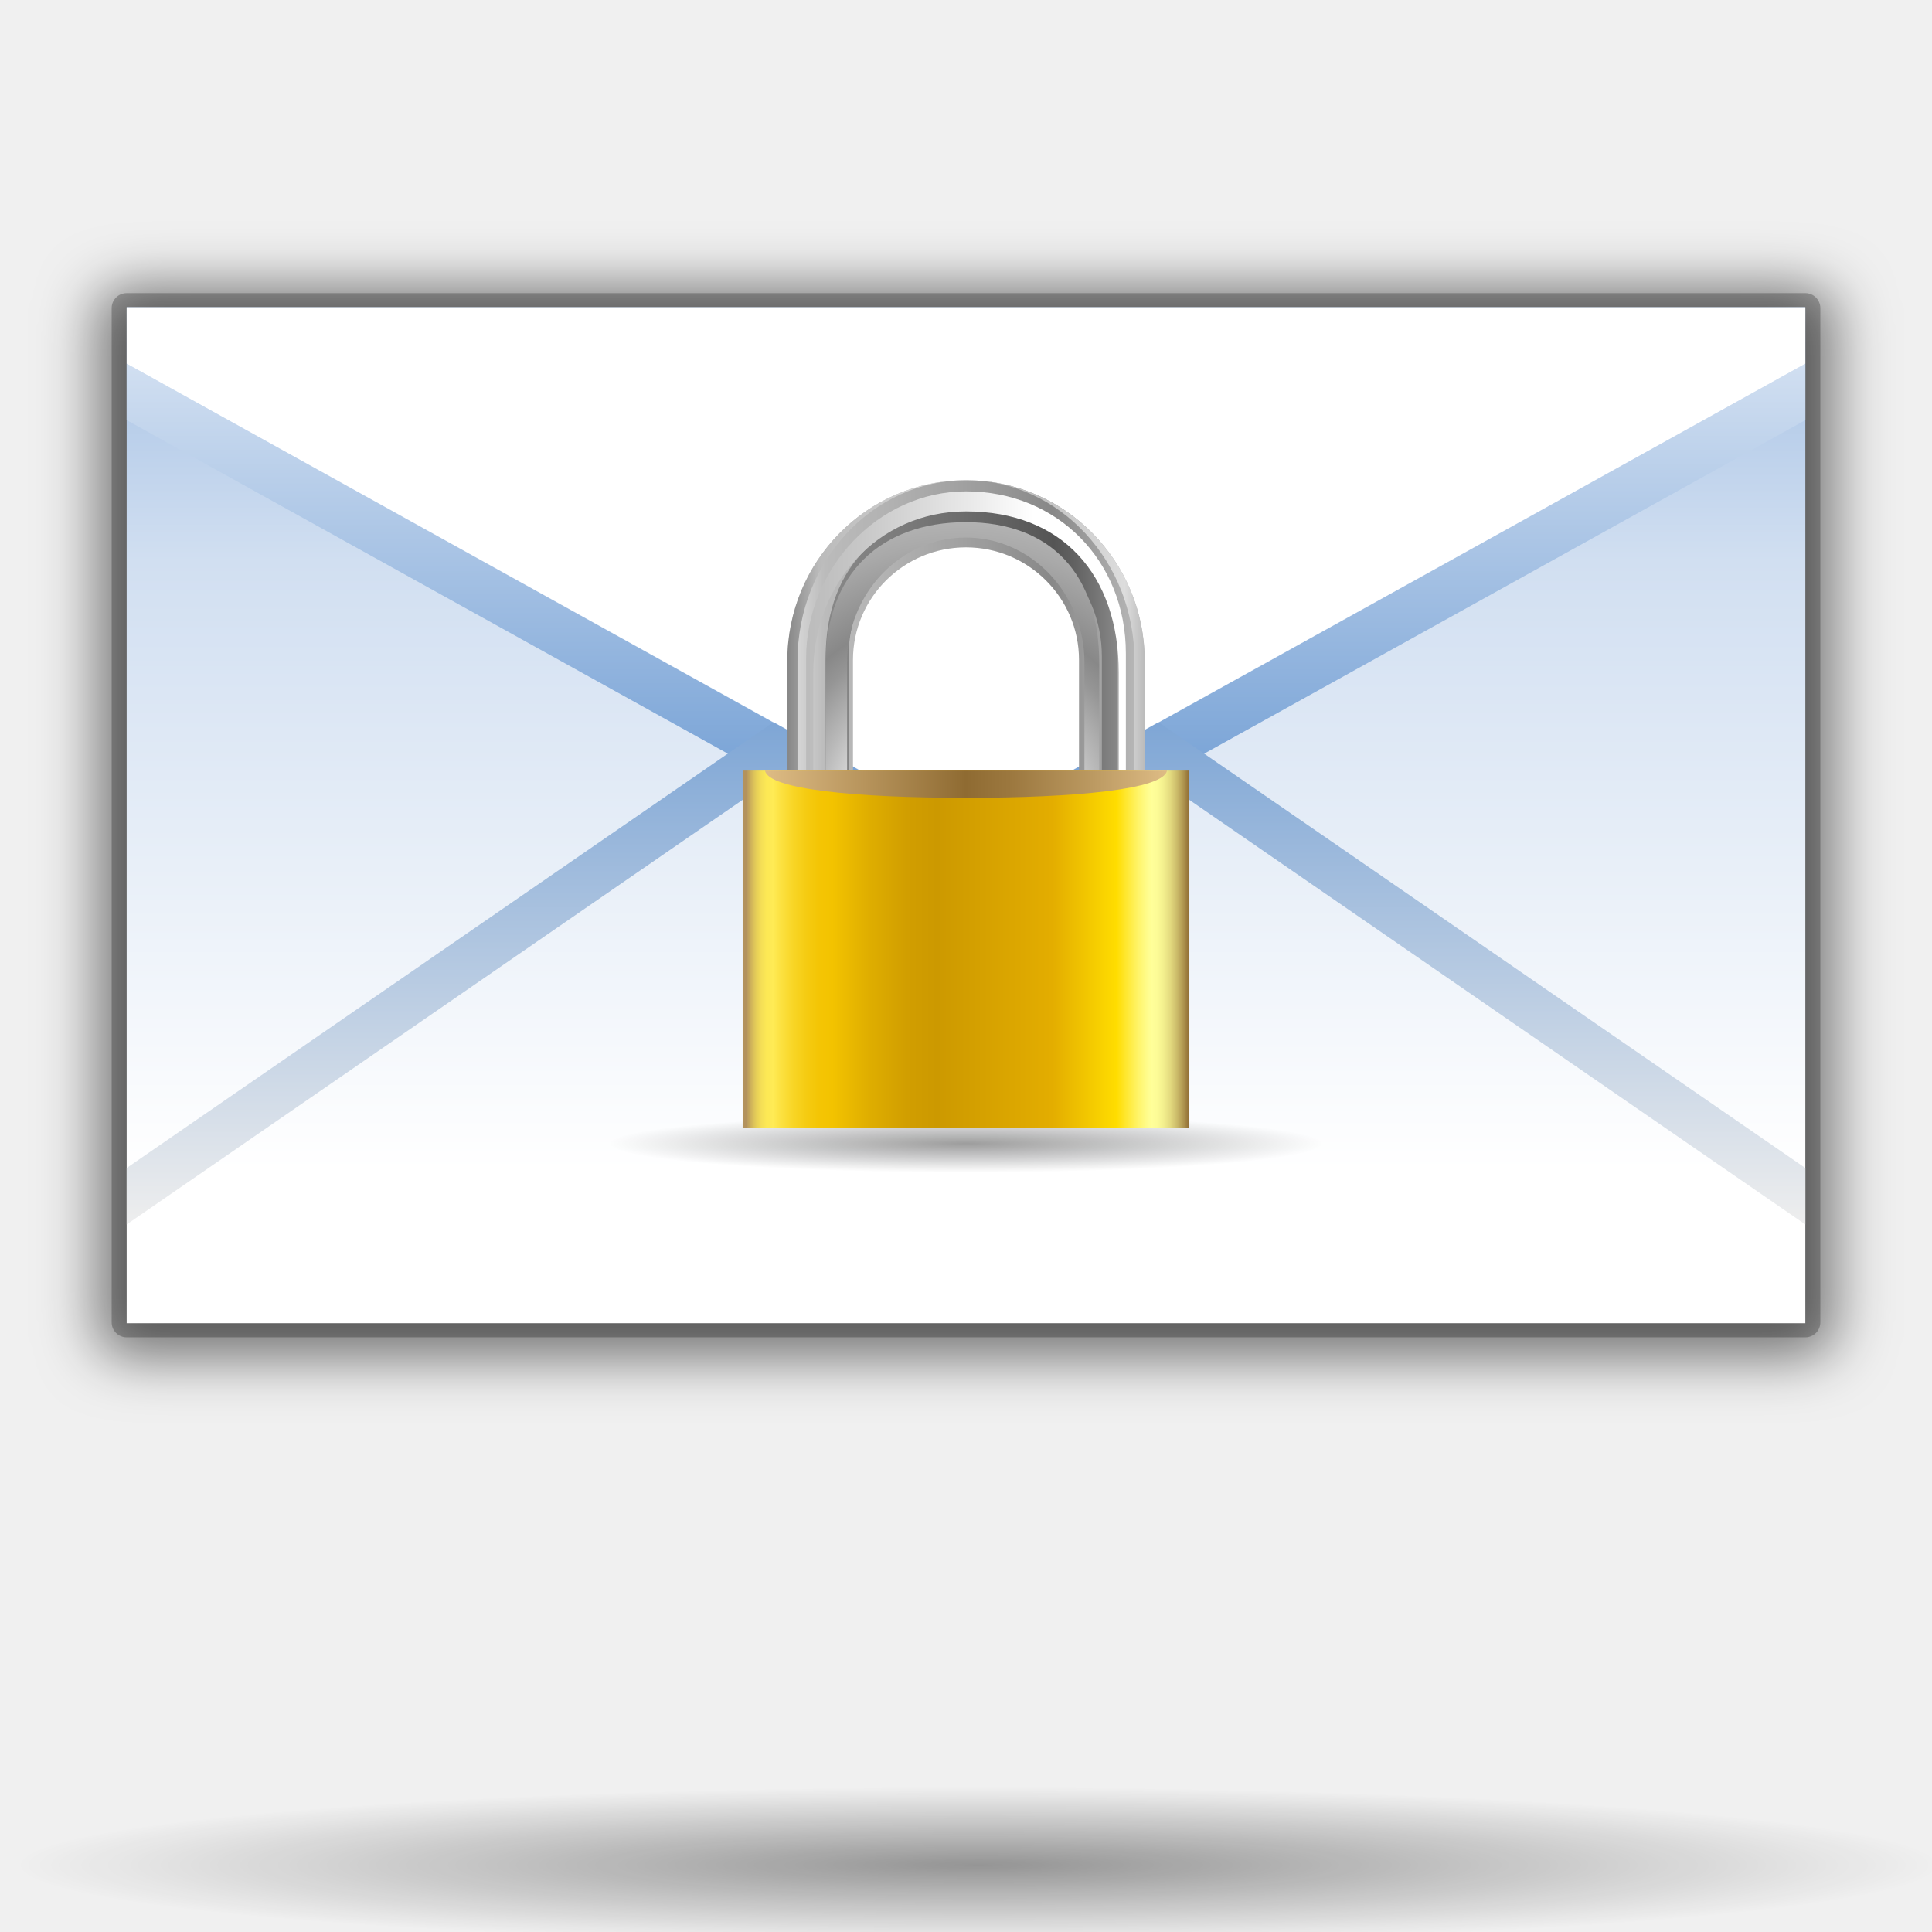
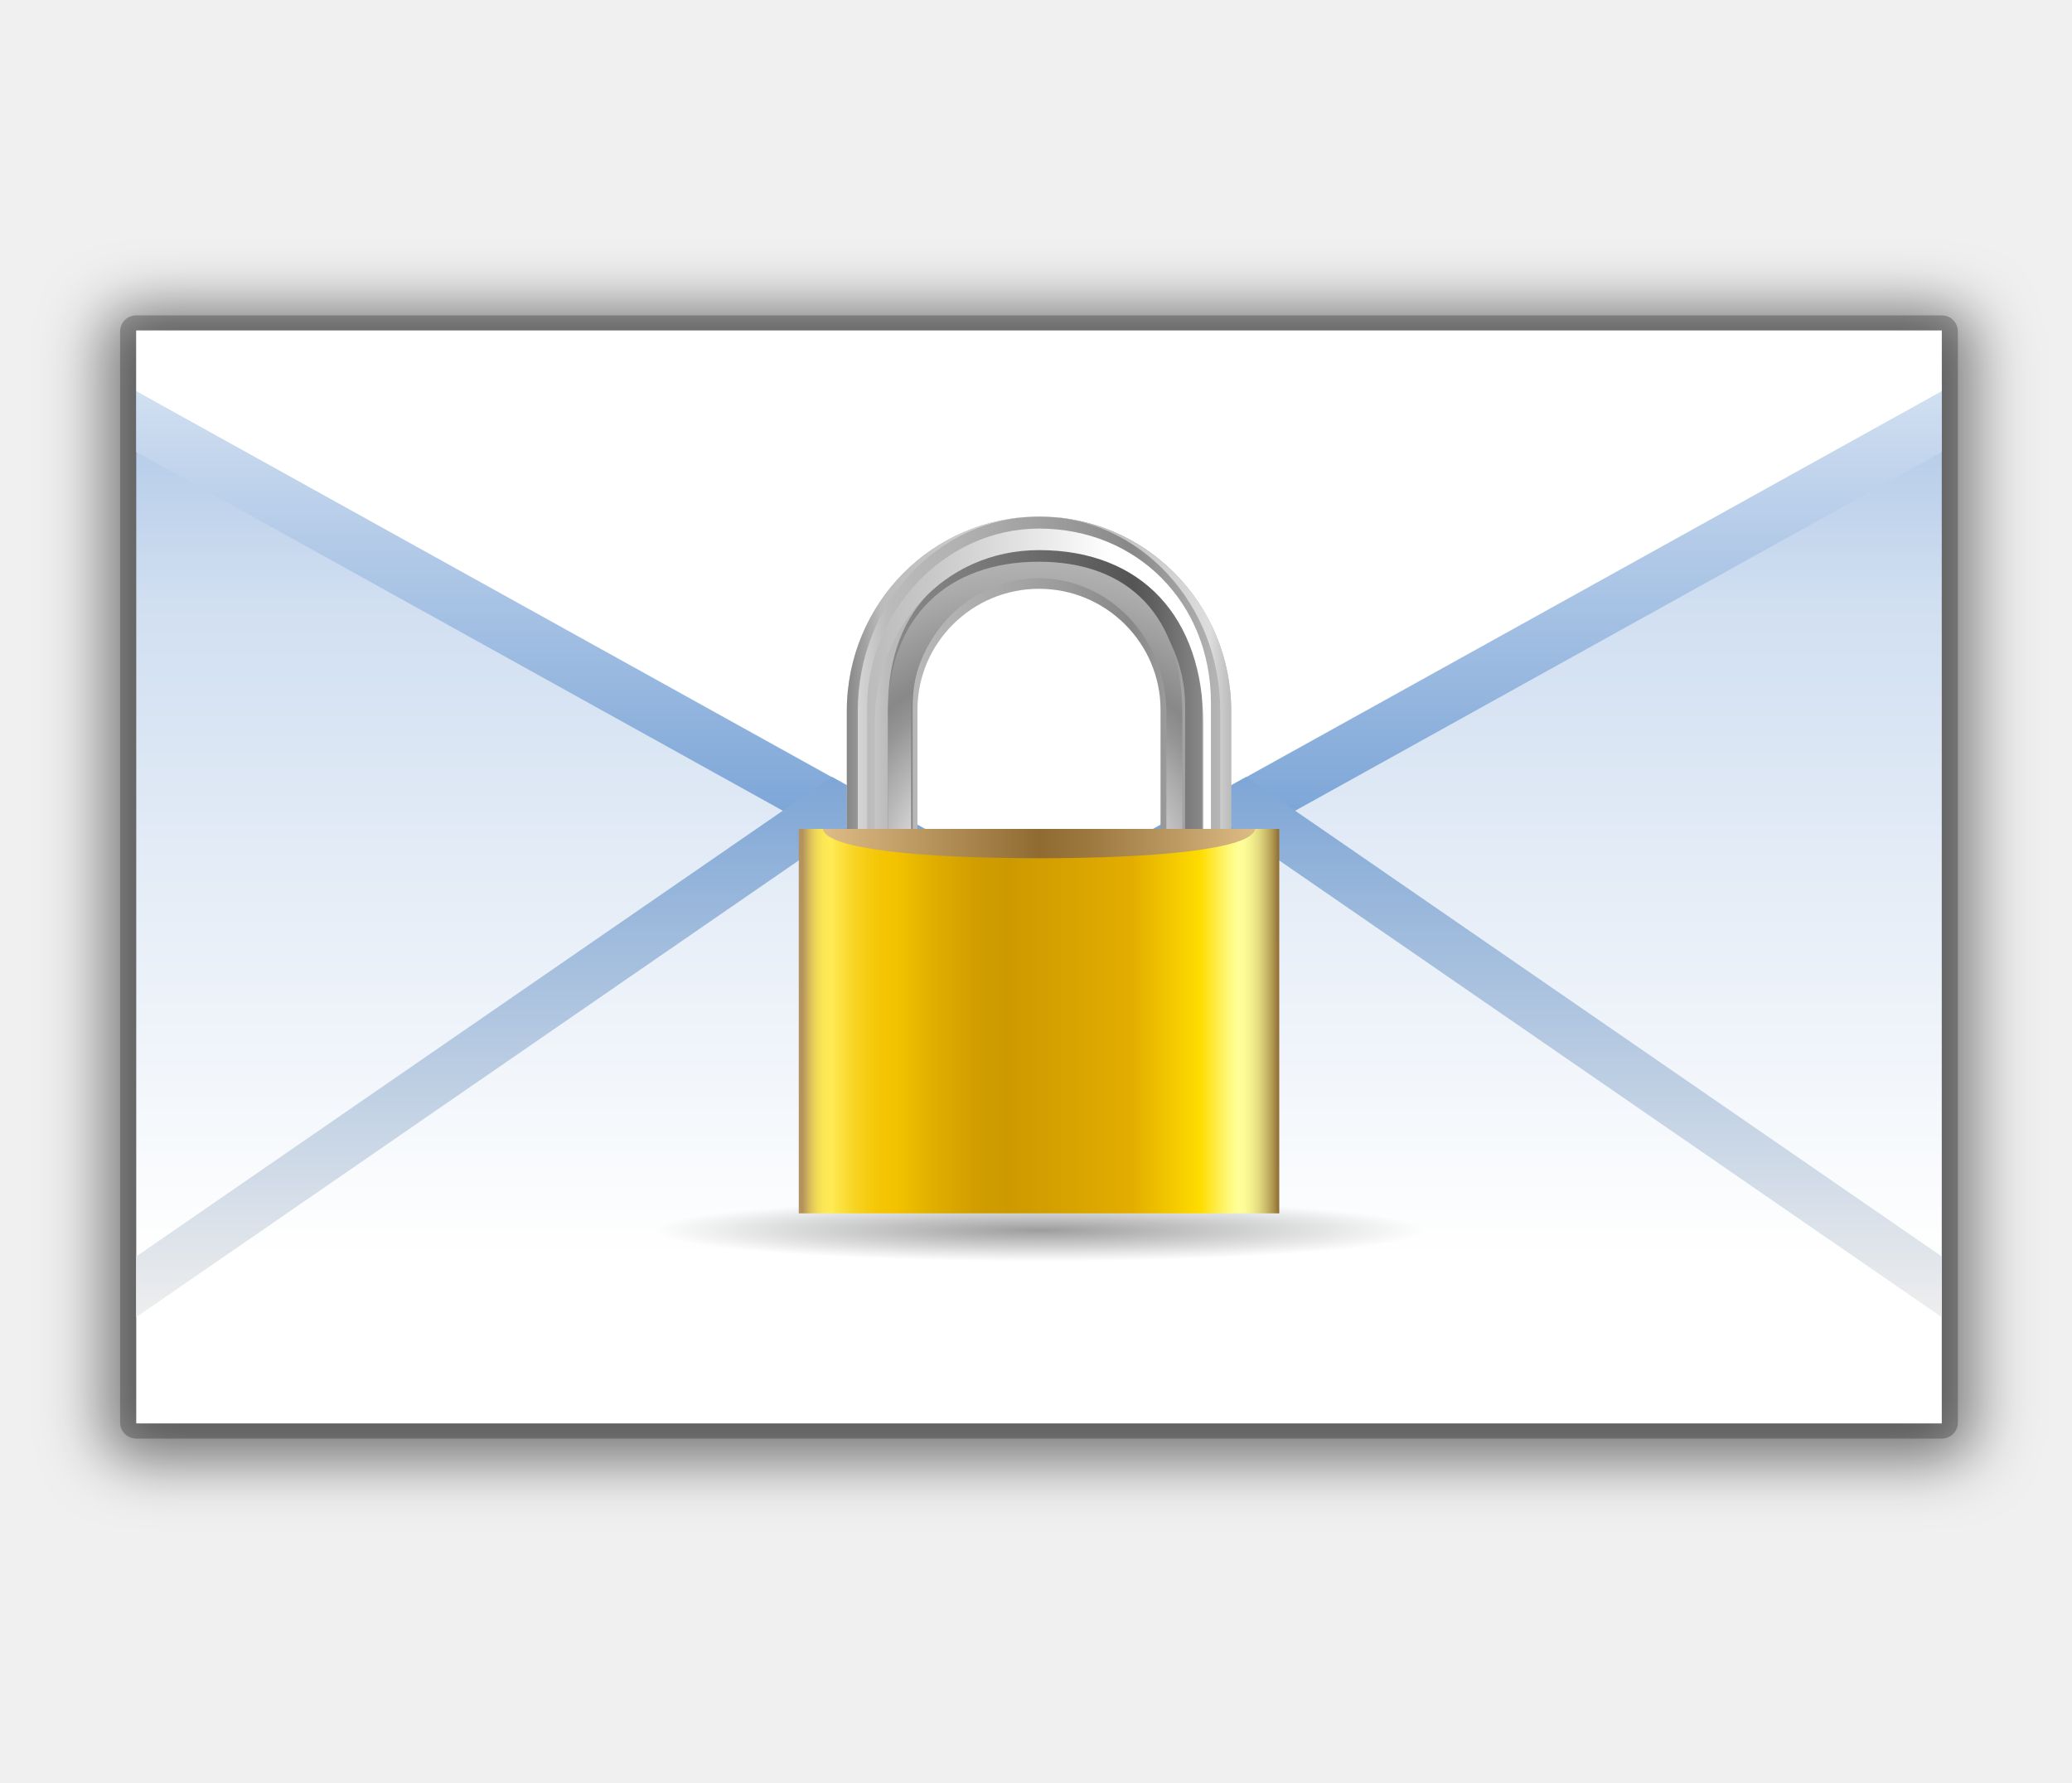
- <svg xmlns="http://www.w3.org/2000/svg" xmlns:xlink="http://www.w3.org/1999/xlink" height="346" width="346">
+ <svg xmlns="http://www.w3.org/2000/svg" xmlns:xlink="http://www.w3.org/1999/xlink" viewBox="0 0 100% 100%">
  <linearGradient id="a" gradientTransform="matrix(-1.437643 0 0 1.464729 207.0038 -61.58986)" gradientUnits="userSpaceOnUse" x1="74.43" x2="124.512" y1="81.947" y2="81.947">
    <stop offset="0" stop-color="#debc85" />
    <stop offset=".176" stop-color="#bd9b63" />
    <stop offset=".387" stop-color="#9c783f" />
    <stop offset=".5" stop-color="#8f6b32" />
    <stop offset="1" stop-color="#debc85" />
  </linearGradient>
  <linearGradient id="b" gradientTransform="matrix(1.53075 0 0 1.48492 -216.2652 -63.21078)" gradientUnits="userSpaceOnUse" x1="126.426" x2="73.34" y1="101.831" y2="101.831">
    <stop offset=".024" stop-color="#b3925d" />
    <stop offset=".025" stop-color="#b7975d" />
    <stop offset=".035" stop-color="#d1b55a" />
    <stop offset=".045" stop-color="#e5cd58" />
    <stop offset=".056" stop-color="#f4de56" />
    <stop offset=".068" stop-color="#fce855" />
    <stop offset=".083" stop-color="#ffeb55" />
    <stop offset=".099" stop-color="#fce242" />
    <stop offset=".128" stop-color="#f8d525" />
    <stop offset=".157" stop-color="#f5cb11" />
    <stop offset=".185" stop-color="#f4c504" />
    <stop offset=".213" stop-color="#f3c300" />
    <stop offset=".293" stop-color="#dfae00" />
    <stop offset=".377" stop-color="#d19e00" />
    <stop offset=".444" stop-color="#c90" />
    <stop offset=".698" stop-color="#e3ad00" />
    <stop offset=".84" stop-color="#fd0" />
    <stop offset=".86" stop-color="#ffe72f" />
    <stop offset=".887" stop-color="#fff468" />
    <stop offset=".907" stop-color="#fffc8c" />
    <stop offset=".917" stop-color="#ff9" />
    <stop offset=".93" stop-color="#fcfb96" />
    <stop offset=".944" stop-color="#f2ee8d" />
    <stop offset=".958" stop-color="#e3da7f" />
    <stop offset=".972" stop-color="#cdbd6b" />
    <stop offset=".986" stop-color="#b19851" />
    <stop offset="1" stop-color="#8f6b32" />
  </linearGradient>
  <linearGradient id="c" gradientUnits="userSpaceOnUse" x1="-59.058" x2="3.058" y1="52.5" y2="52.5">
    <stop offset=".006" stop-color="#ddd" />
    <stop offset=".106" stop-color="#bbb" />
    <stop offset=".28" stop-color="#b2b2b2" />
    <stop offset=".557" stop-color="#9b9b9b" />
    <stop offset=".74" stop-color="#888" />
    <stop offset="1" stop-color="#bbb" />
  </linearGradient>
  <linearGradient id="d">
    <stop offset=".006" stop-color="#888" />
    <stop offset=".177" stop-color="#bbb" />
    <stop offset=".439" stop-color="#c4c4c4" />
    <stop offset=".857" stop-color="#dbdbdb" />
    <stop offset=".888" stop-color="#ddd" />
    <stop offset="1" stop-color="#bbb" />
  </linearGradient>
  <linearGradient id="e" gradientUnits="userSpaceOnUse" x1="78.543" x2="99.471" xlink:href="#d" y1="62.577" y2="62.577" />
  <linearGradient id="f" gradientUnits="userSpaceOnUse" x1="99.471" x2="120.398" xlink:href="#d" y1="62.577" y2="62.577" />
  <linearGradient id="g" gradientTransform="matrix(1.484067 0 0 1.456166 -175.6209 -38.51022)" gradientUnits="userSpaceOnUse" x1="117.233" x2="83.03" y1="64.214" y2="64.214">
    <stop offset="0" stop-color="#888" />
    <stop offset=".008" stop-color="#868686" />
    <stop offset=".145" stop-color="#626262" />
    <stop offset=".219" stop-color="#555" />
    <stop offset=".247" stop-color="#575757" />
    <stop offset=".737" stop-color="#7b7b7b" />
    <stop offset="1" stop-color="#888" />
  </linearGradient>
  <radialGradient id="h" cx="98.668" cy="83.244" gradientTransform="matrix(1.484067 0 0 1.456166 -175.6209 -38.51022)" gradientUnits="userSpaceOnUse" r="36.66">
    <stop offset=".254" stop-color="#fff" />
    <stop offset=".29" stop-color="#f2f2f2" />
    <stop offset=".459" stop-color="#b9b9b9" />
    <stop offset=".584" stop-color="#959595" />
    <stop offset=".651" stop-color="#888" />
    <stop offset=".855" stop-color="#a9a9a9" />
    <stop offset="1" stop-color="#bbb" />
  </radialGradient>
  <linearGradient id="i" gradientUnits="userSpaceOnUse" x1=".092" x2="-56.317" y1="53.884" y2="53.884">
    <stop offset=".29" stop-color="#fff" />
    <stop offset=".459" stop-color="#ececec" />
    <stop offset=".811" stop-color="#c8c8c8" />
    <stop offset="1" stop-color="#bbb" />
  </linearGradient>
  <linearGradient id="j" gradientTransform="matrix(1 0 0 1.058823 0 -.235294)" gradientUnits="userSpaceOnUse" x1="60" x2="60" y1="4" y2="72.001">
    <stop offset="0" stop-color="#a4c0e4" />
    <stop offset=".25" stop-color="#d1dff1" />
    <stop offset=".85" stop-color="#fff" />
  </linearGradient>
  <linearGradient id="k" gradientTransform="matrix(4 0 0 -4 -2402 -2314.406)" gradientUnits="userSpaceOnUse" x1="615.5" x2="615.5" y1="-589.851" y2="-580.601">
    <stop offset="0" stop-color="#6193cf" />
    <stop offset="1" stop-color="#d1dff1" />
  </linearGradient>
  <linearGradient id="l" gradientTransform="matrix(4 0 0 -4 -2402 -2314.406)" gradientUnits="userSpaceOnUse" x1="615.5" x2="615.5" y1="-584.602" y2="-595.852">
    <stop offset="0" stop-color="#6193cf" />
    <stop offset="1" stop-color="#eee" />
  </linearGradient>
  <filter id="m">
    <feGaussianBlur stdDeviation="1.92" />
  </filter>
  <radialGradient id="n" cx="63.912" cy="115.709" fy="115.709" gradientTransform="matrix(2.699015 0 0 .2187804 2.73048 308.7023)" gradientUnits="userSpaceOnUse" r="63.912">
    <stop offset="0" />
    <stop offset="1" stop-opacity="0" />
  </radialGradient>
  <path id="o" d="m347.73 334.017a172.5 13.983 0 0 1 -345 0 172.5 13.983 0 1 1 345 0z" fill="url(#n)" opacity=".381" />
  <g transform="matrix(2.68421 0 0 2.527027 11.94737 44.91892)">
    <path d="m4 4.5h112v72h-112z" style="opacity:.5;stroke:#000;stroke-width:4;stroke-linecap:round;stroke-linejoin:round;filter:url(#m)" />
    <path d="m4 3c-.552 0-1 .474-1 1.057v71.886c0 .585.448 1.057 1 1.057h112c.553 0 1-.473 1-1.057v-71.886c0-.584-.447-1.057-1-1.057z" opacity=".25" />
    <path d="m4 4h112v72h-112z" fill="url(#j)" />
    <path d="m4 8v4l56 33 56-33v-4l-56 33z" fill="url(#k)" />
    <path d="m116 69v-4l-56.003-41-55.997 41v4l55.997-41z" fill="url(#l)" />
    <path d="m116 4h-112v4l56.004 32.967 55.996-32.967z" fill="#fff" />
  </g>
  <use height="100%" transform="matrix(.3710145 0 0 .3710145 107.987 80.88713)" width="100%" xlink:href="#o" />
  <g transform="matrix(1.030336 0 0 1.065636 201.8494 58.05412)">
    <path d="m-27.999 26.225c-17.154 0-31.059 13.593-31.059 30.36v22.19h11.414c0-7.729 0-22.357 0-22.357 0-10.427 8.812-18.91 19.643-18.91 10.832 0 19.643 8.483 19.643 18.91v22.357h11.414v-22.19c.001-16.767-13.903-30.36-31.056-30.36z" fill="url(#c)" />
    <g transform="matrix(1.484067 0 0 1.484067 -175.6209 -40.36842)">
      <path d="m78.543 65.329v14.952h1.195s0-3.654 0-14.952 8.834-20.457 19.732-20.457c-11.558 0-20.927 9.159-20.927 20.457z" fill="url(#e)" />
      <path d="m99.471 44.872c10.898 0 19.732 9.159 19.732 20.457v14.952h1.195v-14.952c0-11.298-9.369-20.457-20.927-20.457z" fill="url(#f)" />
    </g>
    <path d="m-26.399 31.214c-15.691 0-25.998 9.028-25.998 24.799v22.761h3.98c0-5.861 0-22.933 0-22.933 0-12.092 9.878-21.93 22.018-21.93 12.137 0 22.013 9.838 22.013 21.93v22.933h2.75c0-5.838 0-22.761 0-22.761-.001-15.771-9.074-24.799-24.763-24.799z" fill="url(#g)" />
    <path d="m-28.042 33.278c-14.7 0-24.355 8.637-24.355 23.724v21.773h3.729c0-5.607 0-21.937 0-21.937 0-11.567 9.253-20.98 20.626-20.98 11.374 0 20.626 9.412 20.626 20.98v21.937h2.576c0-5.585 0-21.773 0-21.773.001-15.089-8.499-23.724-23.202-23.724z" fill="url(#h)" />
    <path d="m-27.999 28.099c-15.347 0-27.788 13.054-27.788 28.055v22.62h1.236c0-3.805 0-10.693 0-20.149 0-14.998 11.205-27.16 26.551-27.16 16.646 0 26.551 10.534 26.551 27.16v20.149h1.235v-23.433c0-15.655-11.952-27.242-27.786-27.242z" fill="url(#i)" />
  </g>
  <g transform="translate(109 82)">
    <path d="m-104 56h80v64h-80z" fill="url(#b)" transform="scale(-1 1)" />
    <path d="m100 56c-.572 3.386-16.464 4.88-36 4.88-19.535 0-35.428-1.495-36-4.88z" fill="url(#a)" />
  </g>
</svg>
